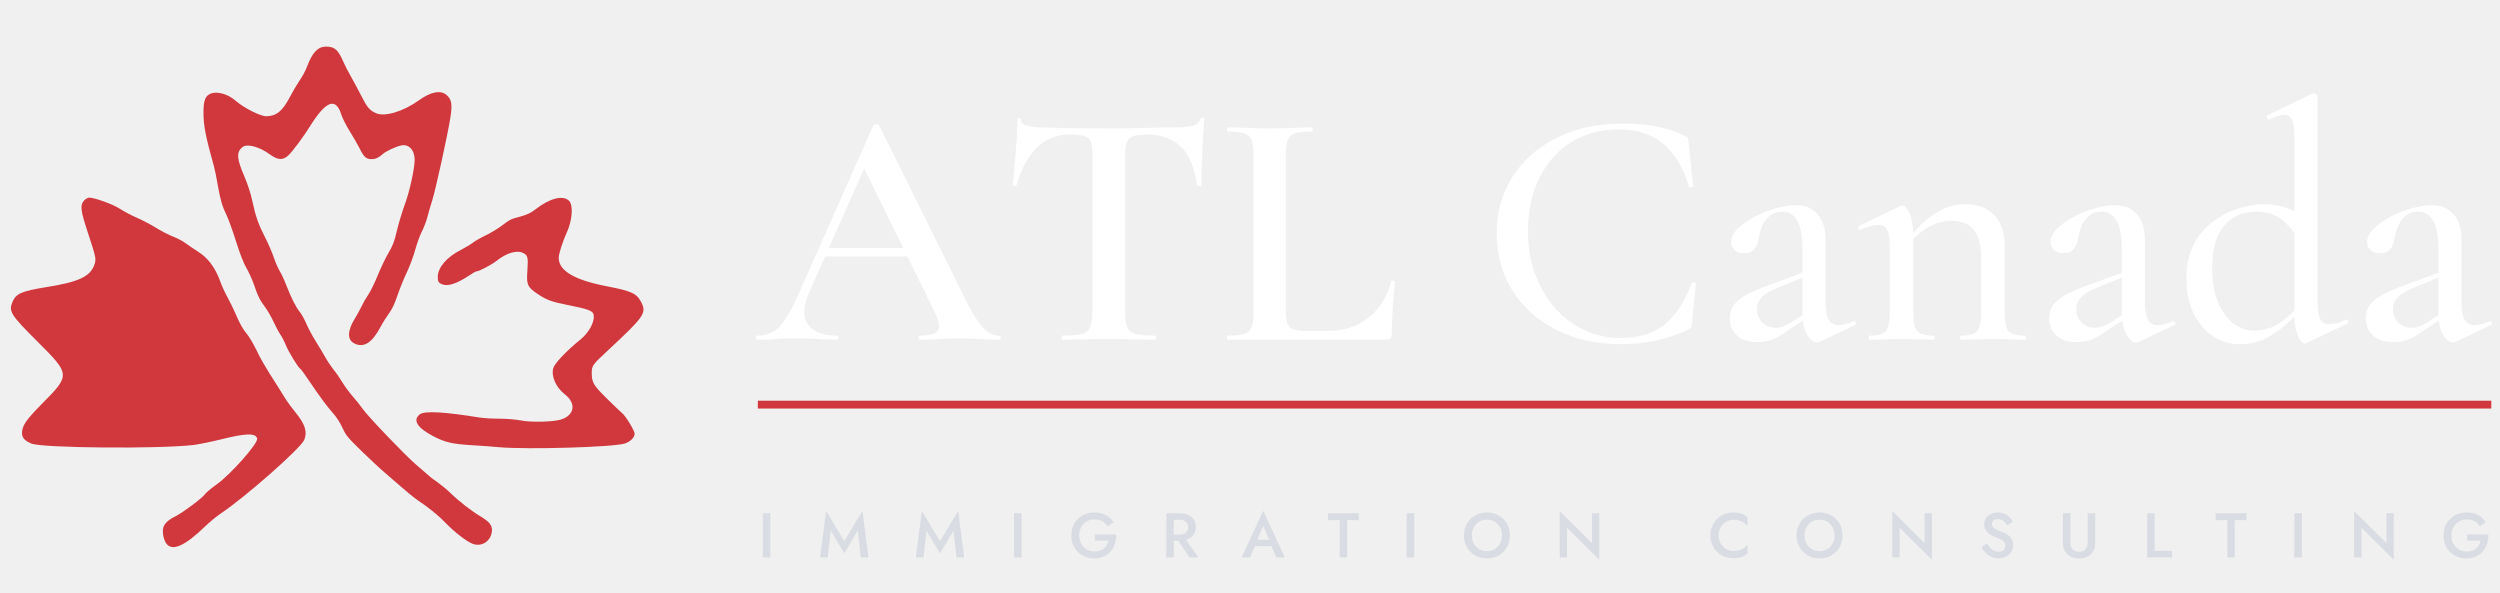
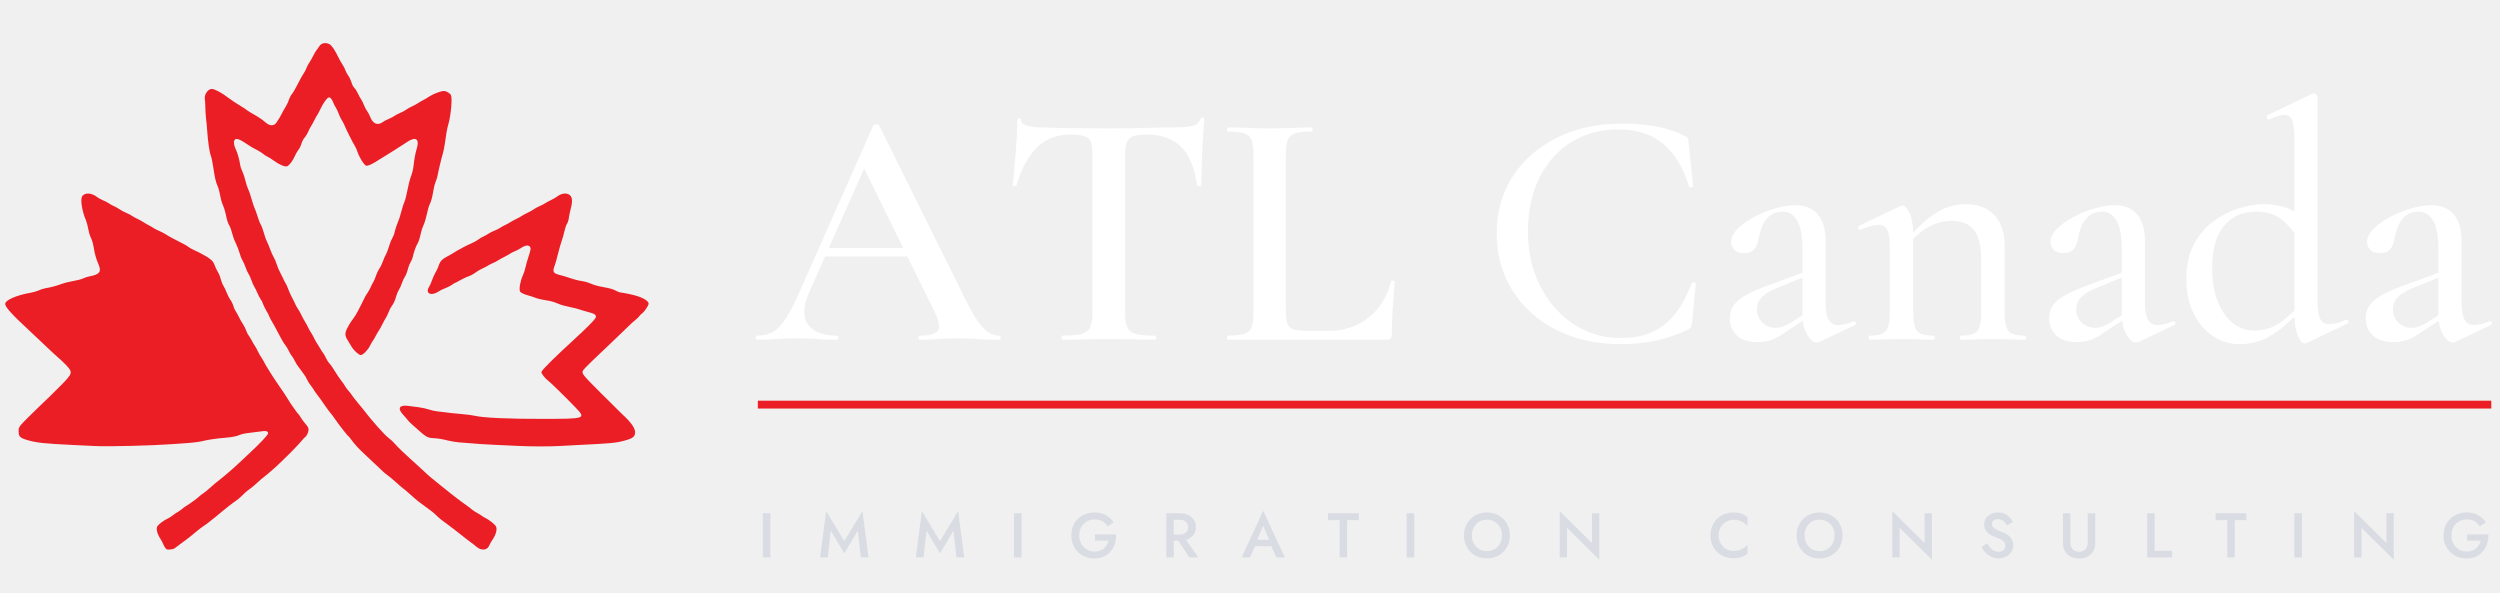
<svg xmlns="http://www.w3.org/2000/svg" viewBox="0 0 574 136" width="574" height="136" role="img" aria-label="ATL Canada — Immigration Consulting">
-   <g transform="translate(0,8.0) scale(0.25253)">
-     <path d="M151.6,463.0 C148.9,459.7 147.4,452.9 148.4,448.2 C149.3,444.5 153.0,440.9 159.6,437.7 C166.4,434.3 184.1,421.0 186.3,417.7 C187.2,416.3 192.0,412.3 196.9,408.8 C209.6,399.8 234.6,371.6 233.8,367.2 C232.8,361.9 224.0,362.0 200.5,367.9 C191.6,370.1 180.6,372.3 176.0,372.9 C144.5,376.6 38.4,375.7 28.5,371.6 C22.5,369.1 20.0,366.3 20.0,362.1 C20.1,355.3 23.5,350.3 38.2,335.4 C64.1,309.3 64.1,308.8 34.0,278.8 C9.6,254.5 7.7,251.4 11.4,242.7 C14.6,235.2 19.7,233.0 42.0,229.4 C72.0,224.6 82.3,219.7 86.0,208.5 C87.6,203.8 87.1,201.8 80.0,180.2 C73.2,159.7 72.6,154.8 76.5,150.6 C77.8,149.2 79.9,148.0 81.1,148.0 C86.0,148.0 102.9,154.1 109.1,158.2 C112.6,160.5 119.4,164.1 124.2,166.2 C129.1,168.3 137.0,172.4 141.8,175.4 C146.6,178.4 153.7,182.0 157.5,183.5 C161.3,184.9 166.7,187.8 169.4,189.9 C172.2,191.9 176.8,195.1 179.7,196.9 C189.2,202.8 195.7,211.5 200.4,224.6 C201.8,228.5 204.8,235.0 207.1,239.1 C209.3,243.2 212.3,249.2 213.7,252.5 C217.9,262.4 220.6,267.4 224.6,272.1 C226.6,274.5 230.4,281.0 233.1,286.5 C237.3,295.3 240.6,301.0 252.5,319.6 C254.2,322.2 257.1,326.9 259.0,330.0 C260.9,333.2 265.1,338.9 268.2,342.7 C277.4,353.8 279.7,361.0 276.6,368.3 C273.4,375.9 223.4,420.0 200.6,435.3 C196.7,437.9 190.3,443.2 186.5,446.9 C168.6,464.3 157.2,469.6 151.6,463.0 Z M429.1,462.5 C423.4,460.0 412.8,451.7 405.5,444.1 C398.9,437.2 390.7,430.5 379.6,423.0 C376.9,421.2 370.5,416.0 365.5,411.6 C360.4,407.1 353.4,401.1 349.9,398.1 C346.4,395.2 337.1,386.5 329.2,378.9 C316.2,366.2 314.5,364.2 311.3,357.2 C309.3,352.7 305.7,347.2 302.8,344.0 C297.4,338.0 290.7,328.9 280.5,313.8 C277.0,308.5 273.6,303.8 272.9,303.5 C270.9,302.2 262.4,288.3 260.0,282.4 C258.7,279.1 256.4,274.6 254.8,272.3 C253.3,270.1 250.5,264.8 248.6,260.7 C246.7,256.5 243.4,250.8 241.2,247.8 C236.1,241.0 234.4,237.5 230.9,227.1 C229.3,222.4 226.2,215.7 224.1,212.1 C221.6,207.9 218.1,199.0 214.5,187.5 C211.4,177.6 207.5,167.0 206.0,164.0 C202.1,156.0 200.3,150.0 198.0,136.6 C196.9,130.0 195.3,122.2 194.4,119.1 C186.9,92.4 185.0,82.6 185.0,70.3 C185.0,59.8 186.6,55.5 191.4,53.5 C197.3,51.0 207.3,53.8 214.2,59.9 C221.7,66.4 236.6,74.0 242.0,74.0 C251.1,74.0 256.8,69.4 263.3,57.0 C265.7,52.3 269.7,45.5 272.2,41.8 C274.7,38.2 277.8,32.6 279.0,29.3 C283.8,16.2 289.0,10.7 296.4,10.7 C304.3,10.7 307.4,13.4 312.4,25.0 C314.0,28.6 317.1,34.6 319.4,38.5 C321.6,42.4 325.6,49.7 328.2,54.9 C333.8,66.0 336.0,68.6 341.8,71.2 C349.8,74.8 366.7,69.7 380.9,59.5 C391.6,51.8 400.5,50.0 405.9,54.6 C410.6,58.5 411.4,63.2 409.5,75.2 C407.0,91.1 396.1,140.5 393.0,150.5 C391.4,155.4 389.4,162.4 388.5,165.9 C387.6,169.4 385.4,175.3 383.5,178.9 C381.7,182.5 379.0,190.0 377.5,195.5 C376.0,201.0 372.7,210.0 370.1,215.5 C367.4,221.0 363.6,230.5 361.5,236.6 C359.0,244.0 356.5,249.5 353.9,252.9 C351.8,255.7 348.2,261.4 345.9,265.7 C338.2,280.2 330.6,284.9 322.0,280.5 C315.6,277.2 315.8,269.0 322.6,258.0 C325.0,254.1 327.8,248.9 328.9,246.5 C330.0,244.1 332.6,239.5 334.8,236.3 C337.0,233.0 340.9,225.0 343.5,218.5 C346.1,212.1 350.4,203.1 353.0,198.6 C357.0,192.0 358.5,188.2 360.9,177.9 C362.6,170.9 365.7,160.6 367.8,154.9 C372.2,143.5 377.0,121.6 377.0,113.6 C377.0,104.6 371.6,99.0 364.6,100.6 C359.7,101.7 350.7,105.9 348.0,108.4 C344.4,111.7 341.6,113.0 337.8,113.0 C333.0,113.0 330.8,111.1 327.0,103.3 C325.1,99.6 321.0,92.5 317.9,87.5 C314.8,82.5 311.4,75.9 310.4,72.7 C305.4,56.6 296.5,59.8 282.2,82.6 C276.4,92.0 266.6,105.2 262.5,109.3 C257.4,114.3 252.6,114.1 244.9,108.4 C235.6,101.6 224.4,98.7 220.4,102.1 C214.8,106.7 215.2,112.6 222.1,128.5 C225.0,135.2 227.9,144.0 229.4,151.0 C232.6,165.7 234.7,171.7 241.1,184.3 C244.0,189.9 247.5,198.1 249.0,202.6 C250.5,207.0 252.9,212.4 254.2,214.6 C255.6,216.7 258.4,222.7 260.4,227.9 C265.1,239.9 269.0,247.5 272.7,252.1 C274.3,254.1 276.9,258.9 278.5,262.6 C280.1,266.4 283.9,273.6 287.0,278.5 C290.1,283.4 294.1,290.2 296.0,293.5 C297.8,296.8 301.1,301.6 303.2,304.3 C305.4,306.9 309.0,312.1 311.2,315.8 C313.4,319.5 317.8,325.4 320.9,329.0 C324.1,332.6 328.0,337.5 329.7,340.0 C334.3,346.7 368.5,382.4 378.0,390.5 C382.6,394.4 387.6,398.7 389.2,400.2 C390.7,401.7 394.6,404.7 397.8,406.8 C400.9,409.0 406.3,413.4 409.6,416.6 C417.5,424.3 428.9,433.1 437.0,437.9 C444.7,442.5 447.4,445.8 447.3,450.4 C447.0,460.1 437.7,466.3 429.1,462.5 Z M453.5,374.9 C448.6,374.4 437.5,373.6 429.0,373.1 C410.9,372.0 404.6,370.5 393.7,364.8 C379.4,357.3 375.0,350.3 381.6,345.1 C385.9,341.7 403.6,342.7 436.5,348.0 C439.8,348.5 447.7,349.0 454.1,349.0 C461.0,349.0 469.0,349.7 473.6,350.6 C482.3,352.4 502.1,352.0 509.5,349.9 C522.4,346.2 524.3,335.1 513.5,326.8 C505.5,320.6 501.0,310.5 503.0,303.1 C504.2,298.7 515.2,287.1 527.9,276.9 C536.2,270.1 541.6,259.3 539.4,253.5 C538.3,250.8 533.6,249.1 517.9,246.0 C501.1,242.7 497.1,241.2 488.1,235.1 C479.5,229.2 478.6,227.1 479.5,214.4 C480.3,202.3 479.9,200.5 475.8,198.4 C470.0,195.4 460.4,198.3 451.3,205.6 C447.2,208.9 435.6,215.0 433.4,215.0 C432.7,215.0 429.8,216.6 426.9,218.6 C415.8,226.0 407.4,228.9 402.3,226.9 C398.8,225.6 398.0,224.3 398.0,220.0 C398.1,211.5 406.3,201.9 419.1,195.5 C423.1,193.4 428.0,190.5 429.9,189.0 C431.9,187.4 437.0,184.5 441.4,182.4 C445.7,180.4 452.1,176.5 455.7,173.9 C463.8,167.7 463.9,167.7 473.5,165.1 C479.5,163.4 482.9,161.8 487.2,158.4 C499.9,148.5 511.9,145.5 517.4,150.9 C521.3,154.8 520.4,168.4 515.6,179.0 C511.4,188.3 508.0,199.0 508.0,202.9 C508.0,214.4 522.3,222.9 551.2,228.5 C574.2,232.9 579.0,235.1 583.0,243.1 C588.1,252.9 585.8,256.2 552.5,287.1 C538.8,299.8 538.1,300.8 538.0,307.0 C538.0,316.1 539.4,318.5 551.8,330.7 C558.2,337.1 564.5,343.0 565.7,344.0 C568.8,346.4 577.0,359.9 577.0,362.6 C577.0,366.0 573.4,369.7 568.3,371.5 C558.5,374.9 479.3,377.2 453.5,374.9 Z" fill="#D1383D" fill-rule="evenodd" />
+   <g transform="translate(0,8.7) scale(0.11952)">
+     <path d="M317.9,980.3 C316.5,978.6 314.6,975.1 313.5,972.4 C312.5,969.7 310.3,965.5 308.6,963.0 C301.7,952.9 299.2,941.8 302.8,937.4 C306.1,933.3 316.1,926.0 321.0,924.0 C323.7,922.9 328.5,920.0 331.5,917.5 C334.6,915.0 338.9,912.1 341.1,911.0 C343.3,909.8 346.8,907.4 348.8,905.6 C350.8,903.7 355.2,900.6 358.5,898.6 C366.5,893.7 378.4,885.0 382.9,880.7 C384.9,878.8 388.5,876.0 391.0,874.5 C393.5,872.9 399.3,868.2 404.0,863.9 C408.7,859.6 415.1,854.2 418.2,851.8 C427.5,844.8 446.9,828.2 456.0,819.6 C460.7,815.1 469.9,806.5 476.4,800.5 C499.0,779.6 514.9,762.8 515.0,759.8 C515.0,756.1 512.0,754.7 505.6,755.4 C476.3,758.8 466.0,760.3 462.1,762.1 C454.9,765.2 446.9,766.9 434.3,768.0 C416.7,769.4 400.7,771.7 389.5,774.4 C383.6,775.9 373.4,777.3 364.5,778.0 C356.2,778.6 340.5,779.7 329.5,780.5 C290.5,783.3 207.7,785.3 184.0,784.1 C172.2,783.5 152.4,782.6 140.0,782.0 C85.0,779.4 70.0,777.8 52.5,772.6 C38.4,768.4 35.8,765.8 35.8,756.2 C35.8,746.4 34.0,748.6 74.5,709.0 C82.2,701.5 92.2,691.8 96.8,687.6 C101.3,683.3 111.5,673.2 119.4,665.1 C139.8,644.2 140.1,642.3 126.1,627.6 C121.9,623.3 115.8,617.5 112.5,614.8 C109.2,612.1 98.6,602.3 89.0,593.1 C79.4,583.8 65.0,570.3 57.1,563.0 C23.1,531.6 10.0,517.2 10.0,511.1 C10.0,503.7 31.4,494.3 59.3,489.5 C64.1,488.7 70.8,486.7 74.3,485.1 C77.7,483.4 83.4,481.6 87.0,481.0 C98.5,479.0 109.8,476.0 117.7,472.8 C122.4,471.0 131.1,468.8 139.5,467.3 C148.8,465.7 155.6,463.9 159.8,462.0 C163.2,460.4 168.8,458.6 172.2,458.0 C191.3,454.5 195.3,449.3 189.4,435.5 C184.8,424.8 182.0,415.1 180.1,403.2 C178.7,394.6 177.2,389.5 174.6,384.0 C172.2,378.9 170.6,373.3 169.4,366.5 C168.5,360.9 166.5,353.5 164.8,349.6 C157.8,333.5 154.2,311.4 157.5,305.0 C161.8,296.7 175.7,297.1 186.6,305.8 C188.8,307.5 193.8,310.3 197.9,312.0 C202.0,313.7 206.8,316.2 208.6,317.5 C210.5,318.9 214.9,321.4 218.6,323.1 C222.3,324.7 227.4,327.6 229.9,329.4 C232.4,331.3 237.9,334.2 242.1,335.9 C246.3,337.6 251.2,340.2 253.1,341.6 C255.0,343.0 259.7,345.6 263.7,347.5 C267.6,349.3 272.8,352.1 275.2,353.8 C277.6,355.4 282.0,358.0 285.0,359.5 C288.0,361.0 292.3,363.5 294.5,365.0 C296.7,366.5 301.9,369.2 306.0,370.9 C310.1,372.7 315.3,375.3 317.5,376.8 C322.5,380.2 337.6,388.4 350.0,394.5 C355.2,397.0 360.6,400.2 362.0,401.5 C363.4,402.8 367.6,405.3 371.5,407.0 C375.4,408.7 380.3,411.0 382.5,412.2 C404.3,423.6 409.5,428.0 412.6,437.3 C413.5,440.1 415.8,445.0 417.6,448.0 C419.5,451.0 421.6,455.5 422.4,458.0 C423.2,460.5 424.6,464.9 425.5,467.9 C426.4,470.8 428.2,474.9 429.6,477.0 C431.0,479.0 433.6,484.6 435.5,489.3 C437.3,494.0 439.9,499.4 441.3,501.2 C444.7,505.7 447.5,511.6 449.0,517.0 C449.6,519.4 451.5,523.4 453.2,525.7 C454.8,528.1 457.5,533.1 459.3,536.8 C461.0,540.5 464.3,546.3 466.6,549.6 C468.9,553.0 471.7,558.7 472.9,562.2 C474.1,565.7 476.3,570.1 477.9,572.0 C479.4,573.9 482.2,578.4 484.0,582.0 C485.8,585.6 488.3,590.0 489.7,591.8 C491.0,593.5 493.5,598.0 495.2,601.8 C496.9,605.5 499.8,610.5 501.5,613.0 C503.3,615.5 506.2,620.4 508.0,623.9 C509.8,627.5 512.1,631.5 513.1,632.9 C514.1,634.3 516.9,638.8 519.2,642.8 C521.6,646.7 527.4,655.7 532.3,662.8 C547.6,685.1 549.8,688.4 552.7,693.4 C554.2,696.0 556.9,700.2 558.5,702.6 C567.8,716.1 571.9,721.7 573.4,722.9 C574.3,723.6 576.3,726.6 577.9,729.4 C579.6,732.3 583.2,737.2 586.0,740.4 C592.1,747.3 593.4,750.2 592.5,754.9 C591.6,759.7 588.4,765.7 586.1,766.9 C585.1,767.5 582.0,770.8 579.3,774.2 C575.5,779.1 553.7,801.6 547.1,807.5 C546.4,808.0 544.2,810.3 542.1,812.5 C540.0,814.7 535.4,819.1 531.9,822.2 C528.4,825.3 522.8,830.3 519.5,833.2 C516.2,836.2 511.0,840.4 508.0,842.7 C505.0,844.9 498.7,850.3 494.0,854.7 C489.3,859.1 483.3,864.2 480.5,866.0 C475.4,869.5 468.4,875.6 462.0,882.1 C460.1,884.1 456.0,887.4 453.0,889.4 C450.0,891.4 444.3,895.6 440.3,898.8 C436.4,901.9 430.4,906.8 426.9,909.5 C423.5,912.2 418.6,916.3 416.1,918.6 C413.6,920.8 409.9,923.7 408.0,925.0 C406.1,926.3 402.9,928.8 400.9,930.6 C398.9,932.4 394.6,935.5 391.4,937.5 C388.1,939.6 381.4,944.7 376.5,948.9 C366.6,957.4 358.9,963.2 335.1,980.7 C333.6,981.7 330.3,982.6 326.5,982.8 C320.7,983.2 320.2,983.0 317.9,980.3 Z M922.4,981.9 C920.7,981.4 917.3,979.3 914.9,977.2 C912.5,975.1 908.5,971.9 906.0,970.2 C903.5,968.5 898.2,964.4 894.2,961.3 C876.1,946.9 867.4,940.2 861.6,936.0 C849.5,927.3 843.4,922.5 838.5,917.5 C835.7,914.7 831.3,910.9 828.7,909.0 C826.0,907.1 820.5,903.0 816.5,900.0 C812.5,897.0 807.0,892.9 804.4,891.0 C801.8,889.1 794.7,883.0 788.6,877.5 C782.5,872.0 775.9,866.4 774.0,865.1 C772.1,863.7 766.0,858.5 760.5,853.5 C755.0,848.5 748.1,842.7 745.1,840.6 C739.7,836.8 735.3,832.9 723.6,821.5 C720.2,818.2 712.1,810.5 705.5,804.5 C688.4,788.7 682.0,781.8 673.6,770.2 C671.5,767.4 669.5,765.0 669.1,765.0 C668.8,765.0 666.7,762.7 664.5,759.9 C662.3,757.1 658.2,752.0 655.5,748.5 C652.8,745.1 647.8,738.4 644.5,733.5 C641.2,728.7 636.9,722.9 634.9,720.6 C632.9,718.4 628.9,713.0 625.9,708.6 C616.4,694.8 612.6,689.5 608.9,684.9 C607.0,682.5 604.2,678.4 602.7,675.9 C601.3,673.4 598.4,669.3 596.4,666.9 C594.4,664.5 591.4,659.8 589.9,656.4 C588.4,653.0 586.0,649.0 584.7,647.4 C583.4,645.8 580.8,642.2 579.0,639.5 C577.2,636.8 574.4,633.0 572.8,631.1 C571.2,629.3 568.3,624.6 566.4,620.7 C564.5,616.7 561.9,612.4 560.5,611.0 C559.2,609.6 556.7,605.4 554.9,601.5 C553.1,597.6 550.2,592.8 548.5,590.8 C545.1,586.7 539.6,577.2 531.3,561.0 C528.3,555.2 524.4,548.1 522.5,545.1 C520.6,542.1 518.3,537.6 517.3,535.1 C516.4,532.6 514.5,528.7 513.0,526.5 C510.4,522.6 504.0,509.1 504.0,507.6 C504.0,507.2 502.6,504.8 500.8,502.3 C499.1,499.7 496.2,494.2 494.4,489.9 C492.6,485.6 490.0,480.4 488.6,478.3 C487.2,476.2 484.7,470.5 483.1,465.8 C481.5,461.0 478.8,455.2 477.2,452.8 C475.6,450.4 473.1,444.9 471.6,440.4 C470.1,435.9 467.5,430.1 465.8,427.4 C464.1,424.7 461.6,418.4 460.3,413.5 C458.9,408.6 455.7,400.0 453.0,394.5 C450.1,388.7 447.2,380.7 446.0,375.5 C444.9,370.6 442.7,364.3 441.1,361.5 C437.4,354.9 436.4,351.7 433.6,338.4 C432.3,332.3 430.1,325.1 428.7,322.4 C426.3,317.6 424.5,311.0 421.6,296.3 C420.8,292.4 419.1,286.8 417.7,283.8 C414.5,276.8 412.5,267.9 409.6,248.0 C408.2,238.6 406.2,229.0 404.9,226.0 C402.4,219.6 399.4,198.9 398.0,178.0 C397.5,170.0 396.5,159.7 395.8,155.0 C395.2,150.3 394.6,140.9 394.5,134.0 C394.4,127.1 394.0,119.6 393.5,117.3 C392.0,108.9 399.6,98.0 406.9,98.0 C412.0,98.0 427.4,106.2 437.2,114.1 C441.9,117.8 457.7,128.3 464.6,132.3 C467.3,133.8 471.4,136.5 473.6,138.3 C475.9,140.0 480.9,143.2 484.6,145.3 C495.9,151.6 504.5,157.3 509.2,161.6 C517.6,169.4 526.0,169.9 530.8,163.0 C535.7,155.9 539.5,149.6 541.8,144.5 C543.1,141.8 545.9,136.8 548.0,133.5 C550.2,130.1 552.8,124.9 553.9,121.9 C556.2,115.0 558.7,110.1 561.1,107.5 C563.1,105.3 571.2,90.8 576.8,79.5 C578.7,75.7 581.7,70.5 583.5,68.0 C585.3,65.5 587.7,60.8 588.9,57.5 C590.2,54.2 592.7,49.4 594.6,46.8 C596.4,44.2 599.8,38.3 602.0,33.8 C604.3,29.2 607.2,24.4 608.4,23.0 C609.7,21.6 611.7,18.8 612.9,16.7 C616.9,10.0 624.4,8.2 632.6,11.9 C637.1,13.9 643.4,23.3 651.2,39.5 C653.4,43.9 656.6,49.6 658.5,52.2 C660.3,54.8 662.6,59.3 663.5,62.2 C664.5,65.1 667.0,69.8 669.0,72.5 C671.3,75.6 673.6,80.4 675.0,84.9 C676.6,90.2 678.2,93.3 681.0,96.4 C683.2,98.7 686.3,103.8 688.0,107.6 C689.7,111.4 692.2,115.9 693.5,117.6 C694.8,119.2 697.1,124.1 698.8,128.2 C700.4,132.4 703.3,138.1 705.3,140.7 C707.3,143.4 709.9,148.2 711.0,151.4 C716.3,165.3 725.7,169.1 735.9,161.3 C737.7,159.9 742.8,157.2 747.3,155.4 C751.7,153.5 756.3,151.1 757.5,150.0 C758.7,148.9 763.5,146.4 768.1,144.4 C772.7,142.5 778.2,139.6 780.2,137.9 C782.2,136.3 787.3,133.5 791.4,131.6 C795.5,129.7 800.9,126.8 803.2,125.2 C805.6,123.6 810.0,121.0 813.0,119.5 C816.0,118.0 821.4,114.8 825.0,112.4 C831.8,107.8 847.1,102.0 852.5,102.0 C857.3,102.0 864.2,106.0 866.3,110.0 C869.2,115.6 866.2,149.3 861.3,165.9 C858.8,174.3 857.2,183.5 854.5,203.5 C853.7,209.6 851.9,218.3 850.5,223.0 C847.7,232.1 841.7,257.6 840.5,265.0 C840.1,267.5 838.5,272.4 837.0,276.0 C835.4,279.8 833.5,287.0 832.5,293.4 C830.7,305.3 828.0,315.1 824.9,321.0 C823.8,323.0 821.6,330.9 820.0,338.6 C818.1,347.3 815.7,355.1 813.6,359.7 C811.7,363.6 809.4,370.5 808.5,375.0 C806.5,385.0 803.7,393.2 801.2,396.8 C799.1,399.8 794.6,412.7 793.0,420.7 C792.4,423.5 790.6,427.9 789.0,430.4 C787.4,432.9 785.3,437.7 784.5,441.1 C782.2,449.9 779.2,457.4 776.9,460.4 C775.8,461.8 773.6,466.8 772.0,471.4 C770.4,476.1 767.8,481.8 766.2,484.2 C764.6,486.6 762.3,492.0 761.1,496.3 C758.7,505.0 756.1,510.6 752.0,516.0 C750.5,517.9 748.1,522.8 746.6,526.7 C745.1,530.7 742.7,535.7 741.3,537.7 C739.8,539.8 737.1,544.9 735.1,549.0 C733.2,553.1 729.9,559.0 727.9,562.0 C725.9,565.0 723.0,570.0 721.5,573.0 C720.0,576.0 717.7,579.9 716.5,581.5 C715.2,583.1 712.8,587.3 711.1,590.8 C707.0,599.4 697.3,609.3 693.0,609.3 C689.3,609.3 679.4,600.2 675.3,593.0 C673.9,590.5 671.0,585.7 668.8,582.4 C663.6,574.2 662.7,570.7 664.1,564.8 C665.3,559.6 673.0,546.2 678.8,539.0 C680.8,536.6 684.6,530.5 687.1,525.5 C689.6,520.6 693.0,514.0 694.6,511.0 C696.2,508.0 698.5,503.2 699.8,500.4 C701.0,497.6 703.5,493.3 705.3,490.9 C707.2,488.5 710.1,483.1 712.0,479.0 C713.8,474.9 716.2,470.3 717.2,468.8 C718.3,467.3 720.1,463.0 721.4,459.3 C724.0,451.8 726.8,445.9 730.3,440.7 C731.6,438.8 733.9,433.7 735.5,429.4 C737.0,425.0 739.3,419.7 740.6,417.5 C743.2,412.9 746.1,405.3 748.6,396.5 C749.5,393.2 751.7,388.0 753.5,385.0 C755.5,381.6 757.5,376.4 758.5,371.5 C759.4,367.1 761.9,359.7 764.0,355.0 C766.1,350.3 769.3,340.6 771.0,333.5 C772.8,326.4 775.3,318.2 776.7,315.5 C778.3,312.3 780.5,303.9 782.7,292.5 C784.6,282.6 787.3,271.7 788.6,268.3 C791.9,260.2 793.7,252.9 794.5,245.0 C795.7,233.3 798.1,220.6 800.6,212.7 C806.3,194.3 798.9,188.9 782.6,199.6 C778.5,202.3 773.0,205.8 770.5,207.5 C767.9,209.2 761.4,213.3 756.1,216.7 C750.8,220.1 744.3,224.2 741.6,225.7 C739.0,227.2 732.7,231.2 727.6,234.4 C714.6,242.9 706.4,246.5 703.2,245.4 C699.3,244.0 690.8,230.6 687.1,219.9 C685.3,214.7 682.9,209.2 681.7,207.6 C679.0,203.8 665.0,176.1 662.0,168.5 C660.7,165.2 658.2,160.3 656.3,157.6 C654.5,154.8 651.8,149.2 650.4,145.1 C648.9,140.9 646.4,135.6 644.8,133.4 C643.3,131.1 641.1,126.8 640.0,123.8 C637.6,117.2 634.1,113.5 631.1,114.5 C627.9,115.5 620.5,126.1 615.5,136.7 C613.0,142.0 610.3,147.1 609.5,148.0 C608.7,148.9 606.2,153.4 604.0,158.0 C601.7,162.6 598.6,168.2 597.0,170.6 C595.4,172.9 593.1,177.3 592.0,180.4 C590.8,183.5 587.9,188.2 585.6,191.0 C583.0,194.0 580.7,198.2 579.6,201.7 C577.4,208.8 575.5,212.4 571.9,217.0 C570.4,218.9 567.9,223.6 566.2,227.4 C562.7,235.6 556.1,244.4 551.9,246.5 C548.1,248.5 536.3,243.6 525.5,235.5 C521.6,232.6 516.4,229.3 513.9,228.2 C511.3,227.1 507.5,224.7 505.4,222.7 C503.2,220.8 497.7,217.4 493.1,215.0 C488.4,212.7 483.5,210.0 482.1,209.0 C459.8,193.9 453.7,191.4 450.4,196.5 C448.4,199.5 449.6,207.8 453.0,214.1 C455.8,219.6 459.8,233.4 461.0,241.8 C461.6,246.5 463.3,251.8 465.5,256.3 C467.4,260.3 470.1,268.4 471.5,274.5 C472.8,280.5 475.3,287.9 476.9,291.0 C478.5,294.0 481.4,302.4 483.3,309.7 C485.3,316.9 488.0,325.0 489.3,327.7 C490.6,330.3 493.2,337.4 494.9,343.3 C496.7,349.3 499.4,356.3 501.0,358.9 C502.6,361.4 505.3,368.7 507.0,375.0 C508.7,381.3 511.2,388.4 512.6,390.8 C514.0,393.1 516.8,399.9 518.9,405.8 C521.0,411.7 524.1,418.8 525.9,421.5 C527.6,424.2 530.2,430.3 531.6,435.0 C533.1,439.7 535.6,446.0 537.4,449.0 C539.1,452.0 541.9,457.8 543.7,461.7 C545.4,465.7 547.8,470.3 549.0,472.0 C550.1,473.6 552.2,478.2 553.5,482.1 C554.9,486.0 558.1,493.4 560.8,498.4 C563.5,503.4 566.5,509.5 567.5,512.0 C568.5,514.5 570.9,518.6 572.7,521.2 C574.6,523.7 577.4,528.8 579.0,532.4 C580.7,536.0 583.6,541.5 585.6,544.7 C587.6,547.8 590.5,553.1 592.0,556.4 C593.6,559.8 595.7,563.6 596.8,565.0 C597.9,566.4 600.6,571.3 603.0,576.0 C605.3,580.7 607.8,585.2 608.5,586.0 C609.2,586.8 611.7,590.9 614.1,595.0 C616.4,599.1 619.4,603.9 620.8,605.5 C622.2,607.1 624.8,611.6 626.5,615.5 C628.3,619.4 631.0,623.6 632.4,624.9 C633.9,626.3 636.5,629.7 638.2,632.4 C645.6,644.4 654.6,657.7 657.0,660.5 C658.5,662.1 661.0,665.7 662.5,668.5 C664.1,671.2 667.2,675.5 669.5,678.0 C671.8,680.5 675.0,684.5 676.5,687.0 C678.1,689.5 682.5,695.2 686.4,699.8 C690.3,704.4 694.8,709.8 696.3,711.8 C713.2,734.1 739.4,763.6 746.7,768.7 C749.6,770.7 754.6,775.3 757.8,779.0 C761.0,782.6 767.6,789.4 772.5,794.0 C777.5,798.5 784.4,805.1 788.0,808.4 C791.6,811.8 796.1,815.9 798.0,817.4 C799.9,818.9 805.5,824.1 810.5,828.9 C820.0,838.1 827.6,844.7 837.0,852.0 C840.2,854.5 847.0,860.0 852.1,864.2 C862.6,872.8 872.3,880.4 878.9,885.3 C881.4,887.0 885.2,890.0 887.4,891.7 C889.7,893.5 894.0,896.6 897.0,898.6 C900.0,900.6 904.1,903.7 906.0,905.5 C907.9,907.2 912.6,910.4 916.5,912.5 C920.4,914.6 924.4,917.1 925.6,918.1 C926.7,919.1 930.3,921.3 933.7,922.9 C940.0,926.0 950.6,934.6 952.7,938.3 C955.6,943.5 952.7,954.6 946.0,964.2 C943.8,967.3 941.3,971.7 940.4,973.9 C937.2,981.9 931.3,984.5 922.4,981.9 Z M997.5,783.9 C989.2,783.5 970.6,782.7 956.0,782.0 C932.2,781.0 921.8,780.3 882.0,777.0 C875.7,776.4 866.9,775.1 862.5,773.9 C851.3,771.0 839.4,769.0 833.4,769.0 C824.7,769.0 818.8,766.6 810.9,759.7 C792.9,744.2 786.0,737.8 782.9,733.8 C781.1,731.4 777.3,727.0 774.4,723.9 C763.0,711.7 767.0,704.7 784.0,706.9 C788.7,707.5 797.7,708.7 804.1,709.5 C810.6,710.4 819.5,712.3 824.1,713.9 C828.9,715.6 835.9,717.1 840.5,717.5 C844.9,717.9 852.8,718.8 858.0,719.6 C863.2,720.4 875.8,721.7 886.0,722.5 C896.3,723.3 908.1,724.9 912.5,726.0 C927.7,729.8 978.4,732.1 1044.0,731.9 C1126.1,731.7 1126.3,731.6 1104.8,709.2 C1085.1,688.8 1056.3,660.6 1052.4,658.0 C1047.7,654.8 1040.0,645.0 1040.0,642.1 C1040.0,638.8 1063.3,615.6 1106.5,576.0 C1125.8,558.3 1141.8,542.2 1143.7,538.6 C1146.9,532.4 1143.6,530.0 1126.4,525.6 C1120.9,524.2 1114.6,522.3 1112.5,521.4 C1110.3,520.5 1102.1,518.5 1094.2,516.9 C1084.7,515.0 1077.2,512.9 1072.0,510.5 C1067.6,508.5 1060.8,506.3 1056.8,505.5 C1052.8,504.8 1045.6,503.4 1040.8,502.6 C1036.0,501.7 1030.0,500.1 1027.4,498.9 C1024.8,497.8 1019.3,496.0 1015.2,494.9 C1006.3,492.5 1000.4,489.7 999.0,487.1 C996.7,482.6 999.4,467.3 1004.5,456.0 C1006.4,451.9 1008.7,445.0 1009.5,440.7 C1010.4,436.4 1012.8,427.6 1015.0,421.2 C1019.9,406.3 1020.3,403.4 1017.4,400.6 C1014.1,397.3 1007.5,398.8 998.4,405.1 C996.1,406.7 991.7,408.9 988.7,410.0 C985.7,411.2 982.0,413.0 980.6,414.1 C979.2,415.2 974.4,417.9 969.8,420.2 C965.2,422.5 959.7,425.5 957.5,427.0 C955.3,428.5 950.6,431.0 947.0,432.5 C943.4,434.1 939.3,436.2 937.8,437.2 C936.3,438.3 931.3,440.9 926.7,443.0 C922.1,445.2 916.6,448.3 914.4,450.1 C909.9,453.7 903.3,457.2 897.5,459.0 C895.3,459.7 889.2,462.7 883.9,465.6 C878.7,468.6 874.0,471.0 873.6,471.0 C873.1,471.0 870.7,472.5 868.1,474.4 C865.5,476.3 859.8,479.2 855.5,480.8 C851.1,482.4 845.1,485.3 842.2,487.3 C828.6,496.6 816.4,490.9 824.0,478.8 C825.8,475.9 828.6,469.7 830.1,465.1 C831.7,460.4 834.8,453.7 836.9,450.1 C839.0,446.5 841.3,441.7 842.0,439.5 C845.2,429.3 848.9,425.1 859.1,419.9 C862.3,418.3 868.1,415.0 872.0,412.5 C875.8,410.0 880.7,407.1 882.8,406.2 C884.8,405.2 888.6,403.2 891.1,401.7 C893.7,400.2 899.8,397.2 904.6,395.2 C909.5,393.1 915.7,389.7 918.5,387.6 C921.2,385.5 925.8,382.7 928.7,381.5 C931.6,380.2 936.0,377.7 938.5,376.0 C940.9,374.3 946.0,371.8 949.6,370.4 C953.3,369.0 958.2,366.6 960.7,364.9 C963.1,363.2 967.6,360.7 970.8,359.3 C973.9,357.8 978.4,355.4 980.8,353.8 C983.1,352.2 988.1,349.5 991.8,347.8 C995.5,346.1 1000.4,343.3 1002.8,341.7 C1005.2,340.1 1010.1,337.5 1013.8,335.8 C1017.5,334.1 1022.6,331.2 1025.2,329.4 C1027.7,327.5 1033.0,324.6 1036.9,323.0 C1040.8,321.4 1045.4,319.0 1047.2,317.7 C1049.0,316.3 1053.9,313.7 1058.0,311.8 C1062.1,309.9 1067.7,306.7 1070.3,304.7 C1077.7,299.1 1086.0,297.5 1092.4,300.5 C1099.2,303.8 1100.6,312.3 1096.7,327.0 C1095.3,332.2 1093.6,340.1 1093.0,344.4 C1092.3,349.9 1091.1,353.9 1089.0,357.5 C1087.2,360.7 1085.3,366.4 1084.1,372.2 C1083.0,377.3 1080.7,385.4 1079.0,390.0 C1077.3,394.7 1074.2,405.7 1072.0,414.5 C1069.9,423.3 1067.0,433.5 1065.6,437.3 C1060.8,449.8 1062.5,452.4 1077.0,455.9 C1082.2,457.2 1090.5,459.7 1095.5,461.5 C1100.5,463.2 1107.4,465.2 1111.0,465.9 C1114.6,466.5 1120.0,467.6 1123.0,468.1 C1126.0,468.7 1132.0,470.7 1136.3,472.6 C1141.4,474.8 1148.8,476.9 1157.8,478.5 C1173.8,481.5 1176.6,482.3 1184.0,486.1 C1187.0,487.7 1190.5,489.0 1191.7,489.0 C1193.0,489.0 1201.4,490.5 1210.4,492.4 C1231.5,496.8 1246.0,504.3 1246.0,510.7 C1246.0,514.0 1237.9,526.1 1233.8,528.9 C1231.9,530.2 1229.3,532.9 1228.0,534.7 C1226.7,536.6 1223.8,539.4 1221.6,541.0 C1219.3,542.5 1210.2,550.9 1201.4,559.6 C1192.5,568.4 1179.9,580.5 1173.4,586.5 C1144.5,613.5 1121.7,635.7 1120.3,638.4 C1117.0,644.8 1117.4,645.4 1155.3,683.3 C1174.7,702.7 1192.8,720.6 1195.5,723.1 C1211.1,737.2 1219.9,749.3 1220.0,756.8 C1220.1,766.0 1216.4,769.1 1199.9,773.6 C1183.6,778.1 1173.9,779.0 1112.0,782.0 C1100.2,782.6 1083.5,783.5 1075.0,784.0 C1057.1,785.1 1019.2,785.0 997.5,783.9 Z" fill="#EB1E25" fill-rule="evenodd" />
  </g>
  <path d="M229.458 77.064Q229.77 77.064 229.77 77.532Q229.77 78.0 229.458 78.0Q227.118 78.0 224.661 77.844Q222.204 77.688 219.942 77.688Q217.368 77.688 215.457 77.844Q213.546 78.0 211.206 78.0Q210.894 78.0 210.894 77.532Q210.894 77.064 211.206 77.064Q214.716 77.064 215.418 75.816Q216.12 74.568 214.248 70.902L208.32 58.89H189.444L185.7 67.314Q183.672 72.072 185.583 74.568Q187.494 77.064 192.096 77.064Q192.486 77.064 192.486 77.532Q192.486 78.0 192.096 78.0Q189.756 78.0 187.806 77.844Q185.856 77.688 182.892 77.688Q179.928 77.688 178.173 77.844Q176.418 78.0 173.844 78.0Q173.532 78.0 173.532 77.532Q173.532 77.064 173.844 77.064Q175.95 77.064 177.471 76.206Q178.992 75.348 180.474 73.047Q181.956 70.746 183.75 66.612L200.52 28.782Q200.676 28.548 201.222 28.548Q201.768 28.548 201.846 28.782L220.956 67.314Q222.75 71.058 224.154 73.203Q225.558 75.348 226.806 76.206Q228.054 77.064 229.458 77.064ZM207.384 56.94 198.414 38.688 190.302 56.94ZM245.838 30.888Q241.08 30.888 238.077 33.852Q235.074 36.816 233.358 42.588Q233.358 42.666 233.358 42.666Q233.28 42.822 232.968 42.744Q232.5 42.744 232.5 42.588Q232.656 41.496 232.812 39.585Q232.968 37.674 233.163 35.412Q233.358 33.15 233.475 31.005Q233.592 28.86 233.592 27.534Q233.592 27.144 234.021 27.144Q234.45 27.144 234.45 27.534Q234.45 28.314 235.269 28.665Q236.088 29.016 237.102 29.133Q238.116 29.25 238.818 29.25Q245.526 29.484 254.496 29.484Q260.034 29.484 263.271 29.367Q266.508 29.25 269.55 29.25Q272.358 29.25 273.801 28.899Q275.244 28.548 275.634 27.3Q275.712 26.988 276.102 26.988Q276.492 26.988 276.492 27.3Q276.414 28.548 276.258 30.693Q276.102 32.838 276.024 35.217Q275.946 37.596 275.868 39.585Q275.79 41.574 275.79 42.588Q275.79 42.744 275.361 42.744Q274.932 42.744 274.854 42.588Q273.996 36.426 271.11 33.657Q268.224 30.888 263.388 30.888Q261.282 30.888 260.19 31.278Q259.098 31.668 258.708 32.721Q258.318 33.774 258.318 35.724V71.682Q258.318 73.944 258.825 75.114Q259.332 76.284 260.775 76.674Q262.218 77.064 265.182 77.064Q265.416 77.064 265.416 77.532Q265.416 78.0 265.182 78.0Q263.076 78.0 260.385 77.922Q257.694 77.844 254.496 77.844Q251.454 77.844 248.802 77.922Q246.15 78.0 243.888 78.0Q243.732 78.0 243.732 77.532Q243.732 77.064 243.888 77.064Q246.852 77.064 248.334 76.674Q249.816 76.284 250.323 75.114Q250.83 73.944 250.83 71.682V35.568Q250.83 33.618 250.479 32.643Q250.128 31.668 249.036 31.278Q247.944 30.888 245.838 30.888ZM295.212 35.646V71.37Q295.212 73.32 295.602 74.334Q295.992 75.348 297.084 75.66Q298.176 75.972 300.282 75.972H304.962Q310.5 75.972 314.322 72.852Q318.144 69.732 319.392 64.584Q319.47 64.35 319.86 64.428Q320.25 64.506 320.25 64.74Q320.016 67.158 319.782 70.551Q319.548 73.944 319.548 76.83Q319.548 78.0 318.378 78.0H281.874Q281.718 78.0 281.718 77.532Q281.718 77.064 281.874 77.064Q284.37 77.064 285.657 76.674Q286.944 76.284 287.373 75.114Q287.802 73.944 287.802 71.682V35.568Q287.802 33.306 287.373 32.175Q286.944 31.044 285.657 30.615Q284.37 30.186 281.874 30.186Q281.718 30.186 281.718 29.718Q281.718 29.25 281.874 29.25Q283.746 29.25 286.242 29.367Q288.738 29.484 291.468 29.484Q294.354 29.484 296.811 29.367Q299.268 29.25 301.14 29.25Q301.374 29.25 301.374 29.718Q301.374 30.186 301.14 30.186Q298.644 30.186 297.357 30.615Q296.07 31.044 295.641 32.214Q295.212 33.384 295.212 35.646Z" fill="#FFFFFF" />
  <path d="M372.276 28.392Q375.24 28.392 377.775 28.665Q380.31 28.938 382.533 29.562Q384.756 30.186 386.784 31.2Q387.408 31.434 387.525 31.707Q387.642 31.98 387.72 32.916L388.734 42.744Q388.734 42.9 388.344 42.978Q388.032 43.056 387.876 42.978Q387.798 42.9 387.798 42.822Q385.848 36.348 381.87 33.033Q377.892 29.718 371.73 29.718Q365.49 29.718 360.81 32.604Q356.13 35.49 353.478 40.755Q350.826 46.02 350.826 53.196Q350.826 58.5 352.464 62.946Q354.102 67.392 357.027 70.707Q359.952 74.022 363.813 75.816Q367.674 77.61 372.12 77.61Q378.36 77.61 382.221 74.49Q386.082 71.37 388.422 64.974Q388.578 64.74 388.968 64.818Q389.358 64.896 389.358 65.13L388.5 74.022Q388.422 74.958 388.227 75.192Q388.032 75.426 387.486 75.738Q383.508 77.532 379.881 78.273Q376.254 79.014 372.12 79.014Q363.852 79.014 357.417 75.777Q350.982 72.54 347.316 66.807Q343.65 61.074 343.65 53.508Q343.65 47.892 345.795 43.29Q347.94 38.688 351.84 35.334Q355.74 31.98 360.927 30.186Q366.114 28.392 372.276 28.392ZM417.828 78.468Q417.516 78.624 417.126 78.624Q415.956 78.624 414.942 76.83Q414.162 75.66 413.928 73.632L410.106 76.128Q408.312 77.454 406.791 78.0Q405.27 78.546 403.476 78.546Q400.356 78.546 398.757 76.986Q397.158 75.426 397.158 73.086Q397.158 71.214 398.172 69.927Q399.186 68.64 401.097 67.626Q403.008 66.612 405.738 65.598L413.85 62.634V57.564Q413.85 52.728 412.641 50.661Q411.432 48.594 409.326 48.594Q407.376 48.594 406.206 49.647Q405.036 50.7 404.529 52.065Q404.022 53.43 403.788 54.6Q403.632 56.082 402.891 57.096Q402.15 58.11 400.434 58.11Q398.874 58.11 398.172 57.33Q397.47 56.55 397.47 55.614Q397.47 53.976 398.991 52.494Q400.512 51.012 402.852 49.764Q405.192 48.516 407.727 47.814Q410.262 47.112 412.29 47.112Q415.488 47.112 417.321 49.179Q419.154 51.246 419.154 55.224V69.576Q419.154 72.15 419.856 73.398Q420.558 74.646 422.118 74.646Q423.444 74.646 425.55 73.788Q425.628 73.71 425.784 73.788Q425.94 73.788 426.096 74.022Q426.174 74.334 426.096 74.49Q426.018 74.568 425.862 74.646ZM413.85 72.384Q413.85 72.15 413.85 71.838V63.726L407.766 66.222Q406.596 66.69 405.621 67.314Q404.646 67.938 404.022 68.835Q403.398 69.732 403.398 70.98Q403.398 72.852 404.646 74.061Q405.894 75.27 407.688 75.27Q408.39 75.27 409.17 75.036Q409.95 74.802 411.042 74.178ZM450.276 78.0Q450.042 78.0 450.042 77.532Q450.042 77.064 450.276 77.064Q453.084 77.064 453.981 76.011Q454.878 74.958 454.878 71.682V59.436Q454.878 54.99 453.24 52.845Q451.602 50.7 448.014 50.7Q445.284 50.7 442.554 52.26Q440.76 53.352 439.278 54.834V71.682Q439.278 74.958 440.175 76.011Q441.072 77.064 443.958 77.064Q444.192 77.064 444.192 77.532Q444.192 78.0 443.958 78.0Q442.476 78.0 440.604 77.922Q438.732 77.844 436.626 77.844Q434.52 77.844 432.609 77.922Q430.698 78.0 429.294 78.0Q429.06 78.0 429.06 77.532Q429.06 77.064 429.294 77.064Q432.102 77.064 432.999 76.011Q433.896 74.958 433.896 71.682V56.472Q433.896 53.976 433.311 52.806Q432.726 51.636 431.322 51.636Q430.542 51.636 429.528 51.909Q428.514 52.182 427.188 52.728Q427.032 52.806 426.954 52.728Q426.798 52.728 426.72 52.416Q426.564 52.026 426.798 51.87L436.392 47.268Q436.704 47.19 436.86 47.19Q437.562 47.19 438.42 48.906Q439.2 50.544 439.278 53.508Q441.618 50.778 444.114 49.14Q447.468 46.878 451.212 46.878Q455.502 46.878 457.881 49.374Q460.26 51.87 460.26 56.472V71.682Q460.26 74.958 461.157 76.011Q462.054 77.064 464.94 77.064Q465.174 77.064 465.174 77.532Q465.174 78.0 464.94 78.0Q463.458 78.0 461.586 77.922Q459.714 77.844 457.608 77.844Q455.502 77.844 453.591 77.922Q451.68 78.0 450.276 78.0ZM491.148 78.468Q490.836 78.624 490.446 78.624Q489.276 78.624 488.262 76.83Q487.482 75.66 487.248 73.632L483.426 76.128Q481.632 77.454 480.111 78.0Q478.59 78.546 476.796 78.546Q473.676 78.546 472.077 76.986Q470.478 75.426 470.478 73.086Q470.478 71.214 471.492 69.927Q472.506 68.64 474.417 67.626Q476.328 66.612 479.058 65.598L487.17 62.634V57.564Q487.17 52.728 485.961 50.661Q484.752 48.594 482.646 48.594Q480.696 48.594 479.526 49.647Q478.356 50.7 477.849 52.065Q477.342 53.43 477.108 54.6Q476.952 56.082 476.211 57.096Q475.47 58.11 473.754 58.11Q472.194 58.11 471.492 57.33Q470.79 56.55 470.79 55.614Q470.79 53.976 472.311 52.494Q473.832 51.012 476.172 49.764Q478.512 48.516 481.047 47.814Q483.582 47.112 485.61 47.112Q488.808 47.112 490.641 49.179Q492.474 51.246 492.474 55.224V69.576Q492.474 72.15 493.176 73.398Q493.878 74.646 495.438 74.646Q496.764 74.646 498.87 73.788Q498.948 73.71 499.104 73.788Q499.26 73.788 499.416 74.022Q499.494 74.334 499.416 74.49Q499.338 74.568 499.182 74.646ZM487.17 72.384Q487.17 72.15 487.17 71.838V63.726L481.086 66.222Q479.916 66.69 478.941 67.314Q477.966 67.938 477.342 68.835Q476.718 69.732 476.718 70.98Q476.718 72.852 477.966 74.061Q479.214 75.27 481.008 75.27Q481.71 75.27 482.49 75.036Q483.27 74.802 484.362 74.178ZM514.158 79.014Q510.882 79.014 508.113 77.181Q505.344 75.348 503.667 71.994Q501.99 68.64 501.99 64.038Q501.99 59.436 503.667 56.199Q505.344 52.962 508.035 50.934Q510.726 48.906 513.846 47.892Q516.966 46.878 519.774 46.878Q522.582 46.878 525 47.736Q525.936 48.048 526.794 48.516V31.668Q526.794 28.86 526.287 27.612Q525.78 26.364 524.376 26.364Q523.674 26.364 522.894 26.637Q522.114 26.91 520.944 27.456Q520.632 27.534 520.476 27.066Q520.32 26.676 520.398 26.598Q520.398 26.52 520.476 26.52L530.85 21.528Q531.006 21.45 531.24 21.45Q531.474 21.45 531.786 21.684Q532.098 21.918 532.098 22.23V69.264Q532.098 71.994 532.722 73.203Q533.346 74.412 534.75 74.412Q535.452 74.412 536.427 74.217Q537.402 74.022 538.572 73.398Q538.65 73.32 538.806 73.398Q538.962 73.398 539.118 73.632Q539.274 74.1 539.04 74.256L529.758 78.702Q529.446 78.858 529.212 78.858Q528.276 78.858 527.574 76.986Q526.872 75.426 526.794 72.696Q526.17 73.32 525.39 74.022Q523.206 76.128 520.437 77.571Q517.668 79.014 514.158 79.014ZM526.794 53.508Q525.468 51.714 523.986 50.466Q521.646 48.594 517.98 48.594Q513.456 48.594 510.687 51.792Q507.918 54.99 507.918 61.62Q507.918 66.066 509.205 69.264Q510.492 72.462 512.676 74.178Q514.86 75.894 517.59 75.894Q521.022 75.894 523.596 74.022Q525.234 72.852 526.794 71.292ZM563.844 78.468Q563.532 78.624 563.142 78.624Q561.972 78.624 560.958 76.83Q560.178 75.66 559.944 73.632L556.122 76.128Q554.328 77.454 552.807 78.0Q551.286 78.546 549.492 78.546Q546.372 78.546 544.773 76.986Q543.174 75.426 543.174 73.086Q543.174 71.214 544.188 69.927Q545.202 68.64 547.113 67.626Q549.024 66.612 551.754 65.598L559.866 62.634V57.564Q559.866 52.728 558.657 50.661Q557.448 48.594 555.342 48.594Q553.392 48.594 552.222 49.647Q551.052 50.7 550.545 52.065Q550.038 53.43 549.804 54.6Q549.648 56.082 548.907 57.096Q548.166 58.11 546.45 58.11Q544.89 58.11 544.188 57.33Q543.486 56.55 543.486 55.614Q543.486 53.976 545.007 52.494Q546.528 51.012 548.868 49.764Q551.208 48.516 553.743 47.814Q556.278 47.112 558.306 47.112Q561.504 47.112 563.337 49.179Q565.17 51.246 565.17 55.224V69.576Q565.17 72.15 565.872 73.398Q566.574 74.646 568.134 74.646Q569.46 74.646 571.566 73.788Q571.644 73.71 571.8 73.788Q571.956 73.788 572.112 74.022Q572.19 74.334 572.112 74.49Q572.034 74.568 571.878 74.646ZM559.866 72.384Q559.866 72.15 559.866 71.838V63.726L553.782 66.222Q552.612 66.69 551.637 67.314Q550.662 67.938 550.038 68.835Q549.414 69.732 549.414 70.98Q549.414 72.852 550.662 74.061Q551.91 75.27 553.704 75.27Q554.406 75.27 555.186 75.036Q555.966 74.802 557.058 74.178Z" fill="#FFFFFF" />
-   <rect x="174.0" y="92" width="398.0" height="1.8" fill="#D1383D" />
+   <rect x="174.0" y="92" width="398.0" height="1.8" fill="#EB1E25" />
  <path d="M175.131 117.85V128.0H176.871V117.85ZM190.755 121.823 193.843 127.058 196.946 121.823 197.642 128.0H199.411L198.019 117.343L193.843 124.23L189.682 117.343L188.29 128.0H190.059ZM212.729 121.823 215.818 127.058 218.921 121.823 219.617 128.0H221.386L219.994 117.343L215.818 124.23L211.656 117.343L210.264 128.0H212.033ZM232.819 117.85V128.0H234.559V117.85ZM251.386 124.143H254.503Q254.373 124.65 254.112 125.1Q253.851 125.549 253.459 125.897Q253.068 126.245 252.531 126.434Q251.995 126.623 251.313 126.623Q250.313 126.623 249.515 126.159Q248.718 125.695 248.254 124.861Q247.79 124.027 247.79 122.925Q247.79 121.808 248.261 120.989Q248.732 120.17 249.537 119.713Q250.342 119.257 251.313 119.257Q252.372 119.257 253.119 119.691Q253.865 120.126 254.286 120.852L255.678 119.924Q255.228 119.213 254.59 118.713Q253.952 118.213 253.133 117.937Q252.314 117.662 251.313 117.662Q250.168 117.662 249.196 118.046Q248.225 118.43 247.5 119.133Q246.775 119.837 246.376 120.801Q245.977 121.765 245.977 122.925Q245.977 124.085 246.369 125.056Q246.76 126.028 247.478 126.739Q248.196 127.449 249.167 127.833Q250.139 128.218 251.284 128.218Q252.502 128.218 253.445 127.775Q254.387 127.333 255.025 126.565Q255.663 125.796 255.982 124.803Q256.301 123.809 256.272 122.693H251.386ZM267.778 117.85V128.0H269.489V124.157H270.547L273.099 128.0H275.173L272.302 123.969Q272.592 123.882 272.838 123.766Q273.65 123.374 274.107 122.664Q274.564 121.954 274.564 120.996Q274.564 120.04 274.107 119.336Q273.65 118.633 272.838 118.242Q272.026 117.85 270.91 117.85ZM269.489 122.737V119.329H270.837Q271.432 119.329 271.867 119.532Q272.302 119.735 272.548 120.112Q272.795 120.489 272.795 121.04Q272.795 121.576 272.548 121.961Q272.302 122.345 271.867 122.541Q271.432 122.737 270.837 122.737ZM291.898 125.39 293.058 128.0H295.001L290.028 117.284L285.069 128.0H286.997L288.157 125.39ZM290.028 120.721 291.42 123.94H288.65ZM304.897 119.43H307.58V128.0H309.291V119.43H311.974V117.85H304.897ZM322.972 117.85V128.0H324.712V117.85ZM337.943 122.925Q337.943 121.881 338.392 121.062Q338.842 120.243 339.617 119.779Q340.393 119.314 341.394 119.314Q342.423 119.314 343.199 119.779Q343.975 120.243 344.41 121.062Q344.845 121.881 344.845 122.925Q344.845 123.969 344.402 124.781Q343.96 125.593 343.184 126.064Q342.409 126.535 341.394 126.535Q340.393 126.535 339.617 126.064Q338.842 125.593 338.392 124.781Q337.943 123.969 337.943 122.925ZM336.13 122.925Q336.13 124.056 336.522 125.028Q336.913 125.999 337.624 126.709Q338.334 127.42 339.298 127.819Q340.263 128.218 341.394 128.218Q342.554 128.218 343.511 127.819Q344.468 127.42 345.178 126.709Q345.889 125.999 346.28 125.028Q346.672 124.056 346.672 122.925Q346.672 121.779 346.28 120.822Q345.889 119.865 345.171 119.162Q344.453 118.459 343.496 118.06Q342.539 117.662 341.394 117.662Q340.277 117.662 339.313 118.06Q338.349 118.459 337.631 119.162Q336.913 119.865 336.522 120.822Q336.13 121.779 336.13 122.925ZM365.514 117.85V124.665L358.105 117.343V128.0H359.787V121.185L367.196 128.507V117.85ZM394.586 122.925Q394.586 121.838 395.072 121.033Q395.558 120.228 396.341 119.786Q397.124 119.344 398.052 119.344Q398.777 119.344 399.364 119.532Q399.951 119.721 400.415 120.047Q400.879 120.373 401.227 120.779V118.749Q400.604 118.213 399.857 117.937Q399.11 117.662 397.994 117.662Q396.877 117.662 395.913 118.046Q394.949 118.43 394.238 119.133Q393.528 119.837 393.129 120.801Q392.73 121.765 392.73 122.925Q392.73 124.07 393.129 125.035Q393.528 125.999 394.238 126.709Q394.949 127.42 395.913 127.797Q396.877 128.174 397.994 128.174Q399.11 128.174 399.857 127.899Q400.604 127.623 401.227 127.101V125.056Q400.879 125.477 400.415 125.803Q399.951 126.129 399.364 126.318Q398.777 126.507 398.052 126.507Q397.124 126.507 396.341 126.057Q395.558 125.608 395.072 124.803Q394.586 123.998 394.586 122.925ZM414.313 122.925Q414.313 121.881 414.763 121.062Q415.212 120.243 415.988 119.779Q416.764 119.314 417.764 119.314Q418.794 119.314 419.57 119.779Q420.345 120.243 420.78 121.062Q421.215 121.881 421.215 122.925Q421.215 123.969 420.773 124.781Q420.331 125.593 419.555 126.064Q418.779 126.535 417.764 126.535Q416.764 126.535 415.988 126.064Q415.212 125.593 414.763 124.781Q414.313 123.969 414.313 122.925ZM412.501 122.925Q412.501 124.056 412.892 125.028Q413.284 125.999 413.994 126.709Q414.705 127.42 415.669 127.819Q416.633 128.218 417.764 128.218Q418.924 128.218 419.881 127.819Q420.838 127.42 421.549 126.709Q422.259 125.999 422.651 125.028Q423.042 124.056 423.042 122.925Q423.042 121.779 422.651 120.822Q422.259 119.865 421.542 119.162Q420.824 118.459 419.867 118.06Q418.91 117.662 417.764 117.662Q416.648 117.662 415.684 118.06Q414.719 118.459 414.002 119.162Q413.284 119.865 412.892 120.822Q412.501 121.779 412.501 122.925ZM441.885 117.85V124.665L434.476 117.343V128.0H436.158V121.185L443.567 128.507V117.85ZM456.247 124.723 454.971 125.622Q455.305 126.318 455.877 126.912Q456.45 127.507 457.211 127.862Q457.973 128.218 458.857 128.218Q459.51 128.218 460.111 128.007Q460.713 127.797 461.192 127.413Q461.67 127.028 461.953 126.463Q462.236 125.897 462.236 125.187Q462.236 124.52 462.004 124.02Q461.772 123.519 461.402 123.157Q461.032 122.794 460.575 122.548Q460.119 122.302 459.655 122.142Q458.843 121.852 458.335 121.577Q457.828 121.301 457.588 120.989Q457.349 120.677 457.349 120.286Q457.349 119.851 457.683 119.525Q458.016 119.198 458.727 119.198Q459.234 119.198 459.618 119.394Q460.003 119.59 460.293 119.916Q460.583 120.243 460.786 120.62L462.163 119.837Q461.917 119.3 461.453 118.807Q460.989 118.314 460.322 117.988Q459.655 117.662 458.756 117.662Q457.842 117.662 457.124 118.01Q456.407 118.358 455.986 118.974Q455.566 119.59 455.566 120.402Q455.566 121.112 455.841 121.613Q456.117 122.113 456.537 122.454Q456.958 122.794 457.422 123.019Q457.886 123.244 458.263 123.374Q458.901 123.606 459.394 123.846Q459.887 124.085 460.155 124.426Q460.423 124.766 460.423 125.317Q460.423 125.927 459.988 126.303Q459.553 126.68 458.857 126.68Q458.292 126.68 457.82 126.434Q457.349 126.188 456.965 125.752Q456.581 125.317 456.247 124.723ZM473.654 117.85V124.665Q473.654 125.506 473.922 126.166Q474.191 126.826 474.684 127.29Q475.177 127.754 475.858 128.0Q476.54 128.246 477.352 128.246Q478.164 128.246 478.845 128.0Q479.527 127.754 480.027 127.29Q480.527 126.826 480.795 126.166Q481.064 125.506 481.064 124.665V117.85H479.338V124.593Q479.338 125.52 478.838 126.1Q478.338 126.68 477.352 126.68Q476.38 126.68 475.873 126.1Q475.365 125.52 475.365 124.593V117.85ZM492.99 117.85V128.0H498.732V126.463H494.701V117.85ZM508.7 119.43H511.383V128.0H513.094V119.43H515.776V117.85H508.7ZM526.774 117.85V128.0H528.514V117.85ZM547.922 117.85V124.665L540.513 117.343V128.0H542.195V121.185L549.604 128.507V117.85ZM566.446 124.143H569.563Q569.433 124.65 569.172 125.1Q568.911 125.549 568.519 125.897Q568.128 126.245 567.591 126.434Q567.055 126.623 566.373 126.623Q565.373 126.623 564.575 126.159Q563.778 125.695 563.314 124.861Q562.85 124.027 562.85 122.925Q562.85 121.808 563.321 120.989Q563.792 120.17 564.597 119.713Q565.402 119.257 566.373 119.257Q567.432 119.257 568.179 119.691Q568.925 120.126 569.346 120.852L570.738 119.924Q570.288 119.213 569.65 118.713Q569.012 118.213 568.193 117.937Q567.374 117.662 566.373 117.662Q565.228 117.662 564.256 118.046Q563.285 118.43 562.56 119.133Q561.835 119.837 561.436 120.801Q561.037 121.765 561.037 122.925Q561.037 124.085 561.429 125.056Q561.82 126.028 562.538 126.739Q563.256 127.449 564.227 127.833Q565.199 128.218 566.344 128.218Q567.562 128.218 568.505 127.775Q569.447 127.333 570.085 126.565Q570.723 125.796 571.042 124.803Q571.361 123.809 571.332 122.693H566.446Z" fill="#D9DCE3" />
</svg>
